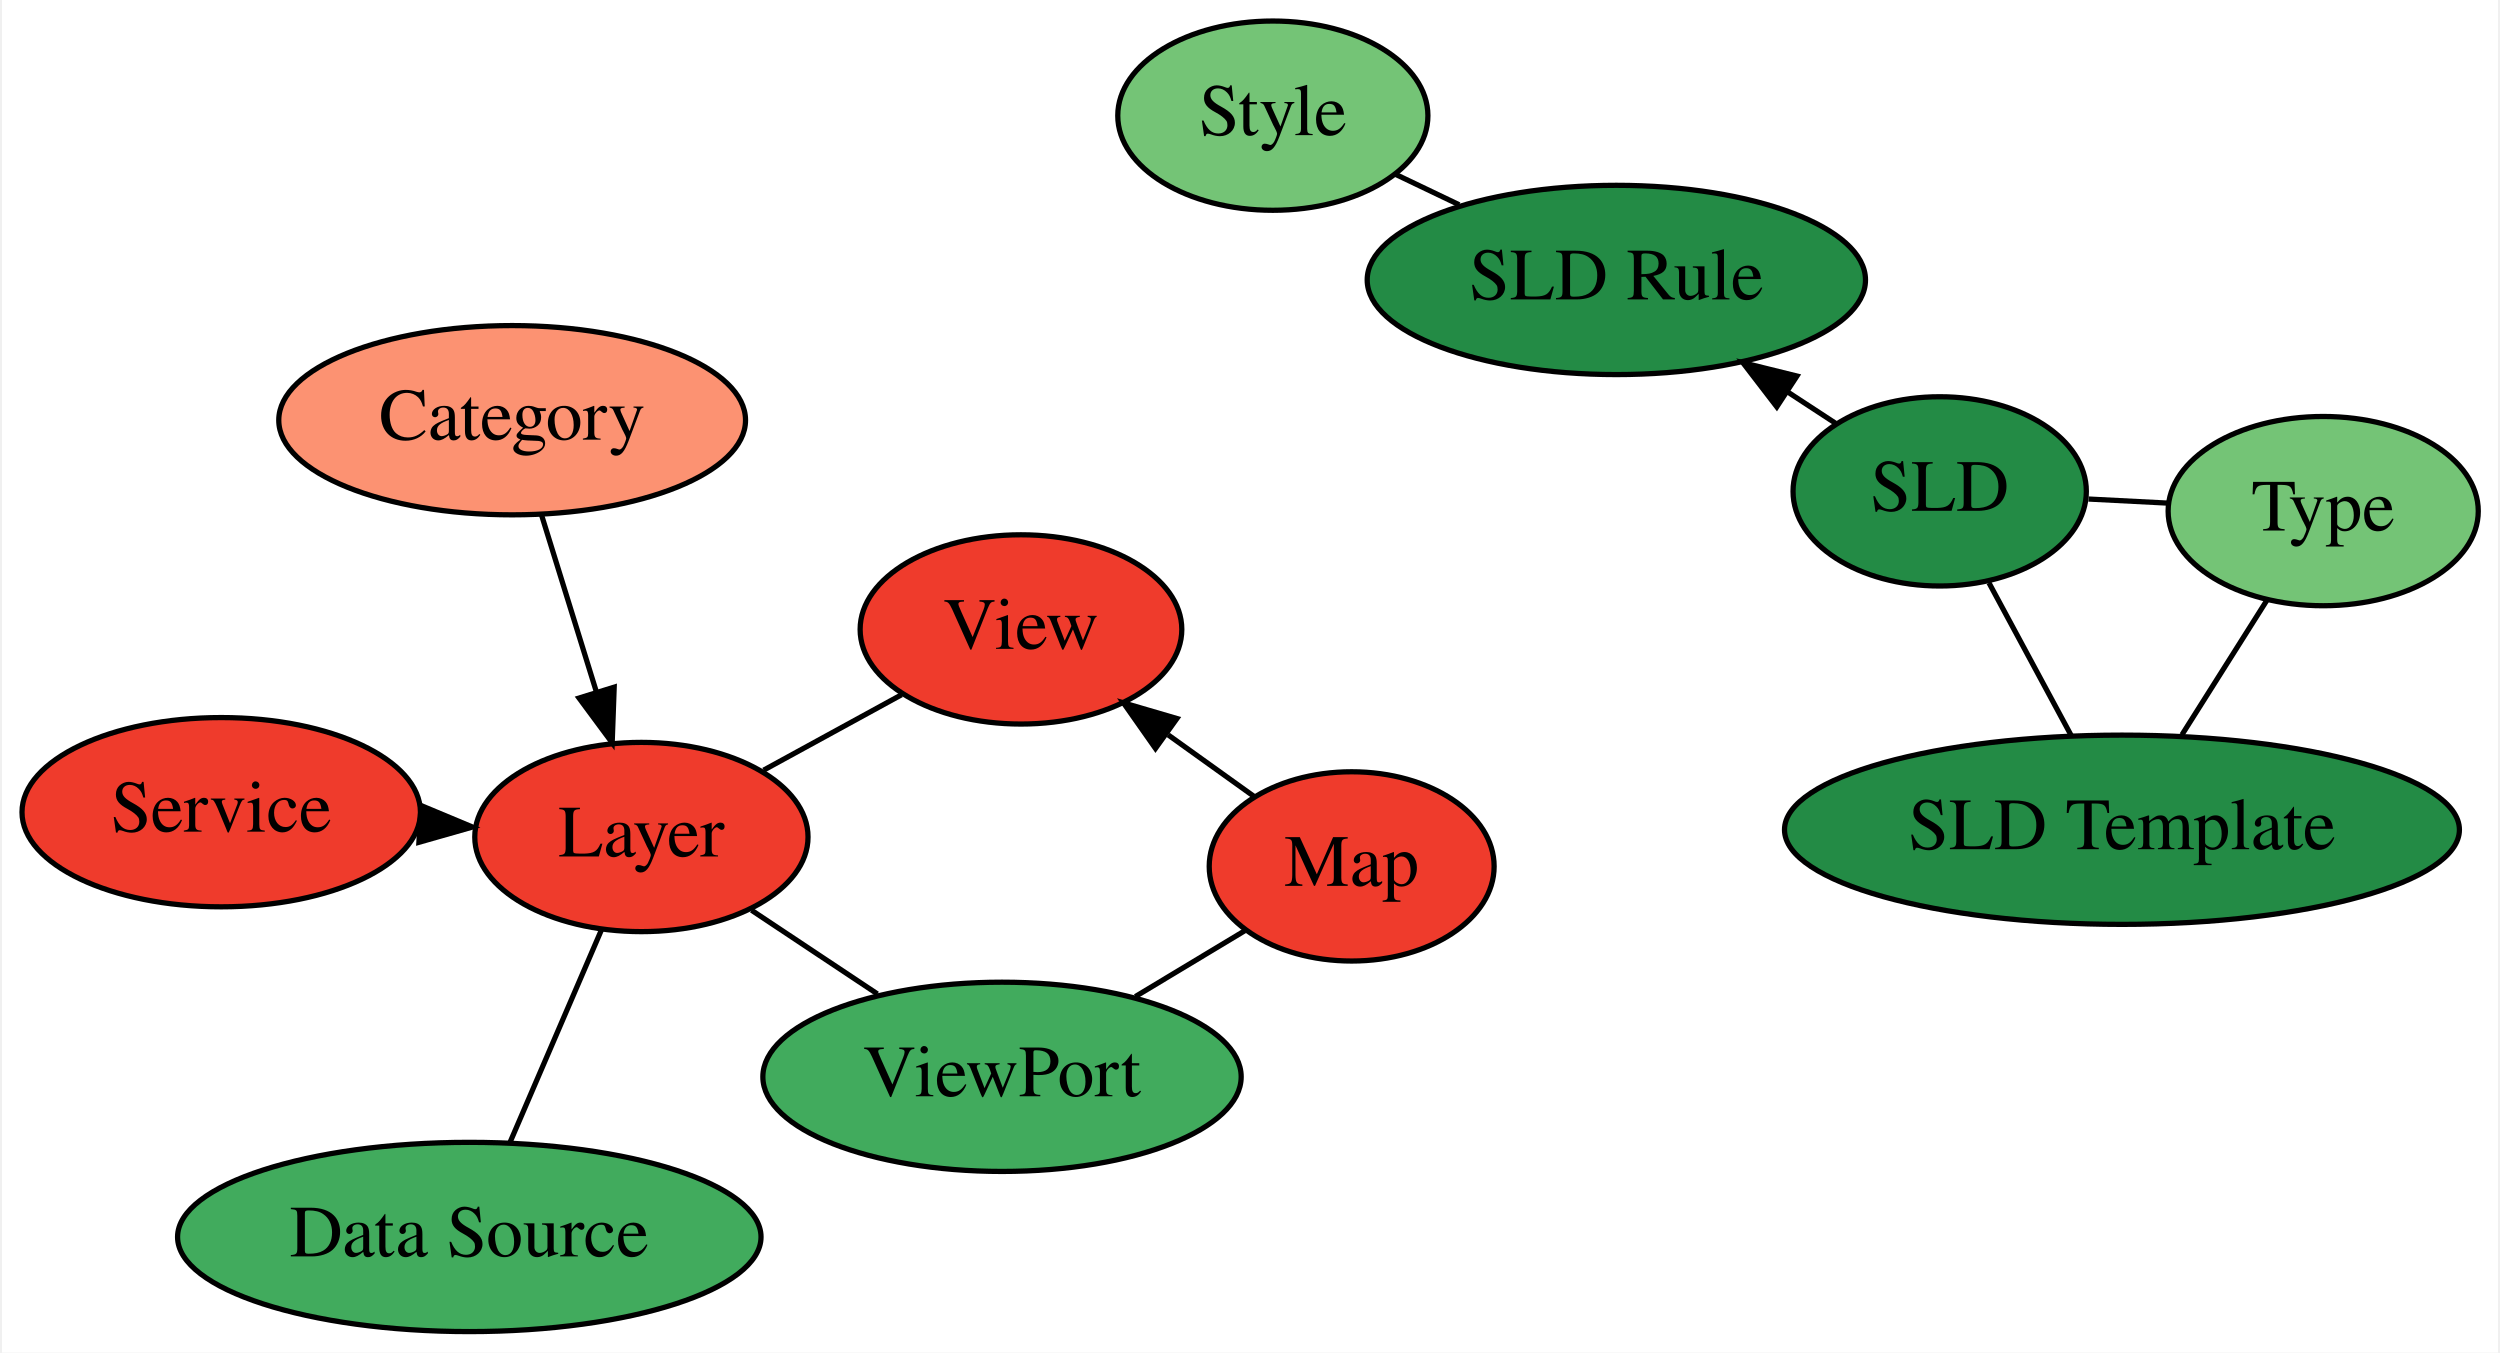
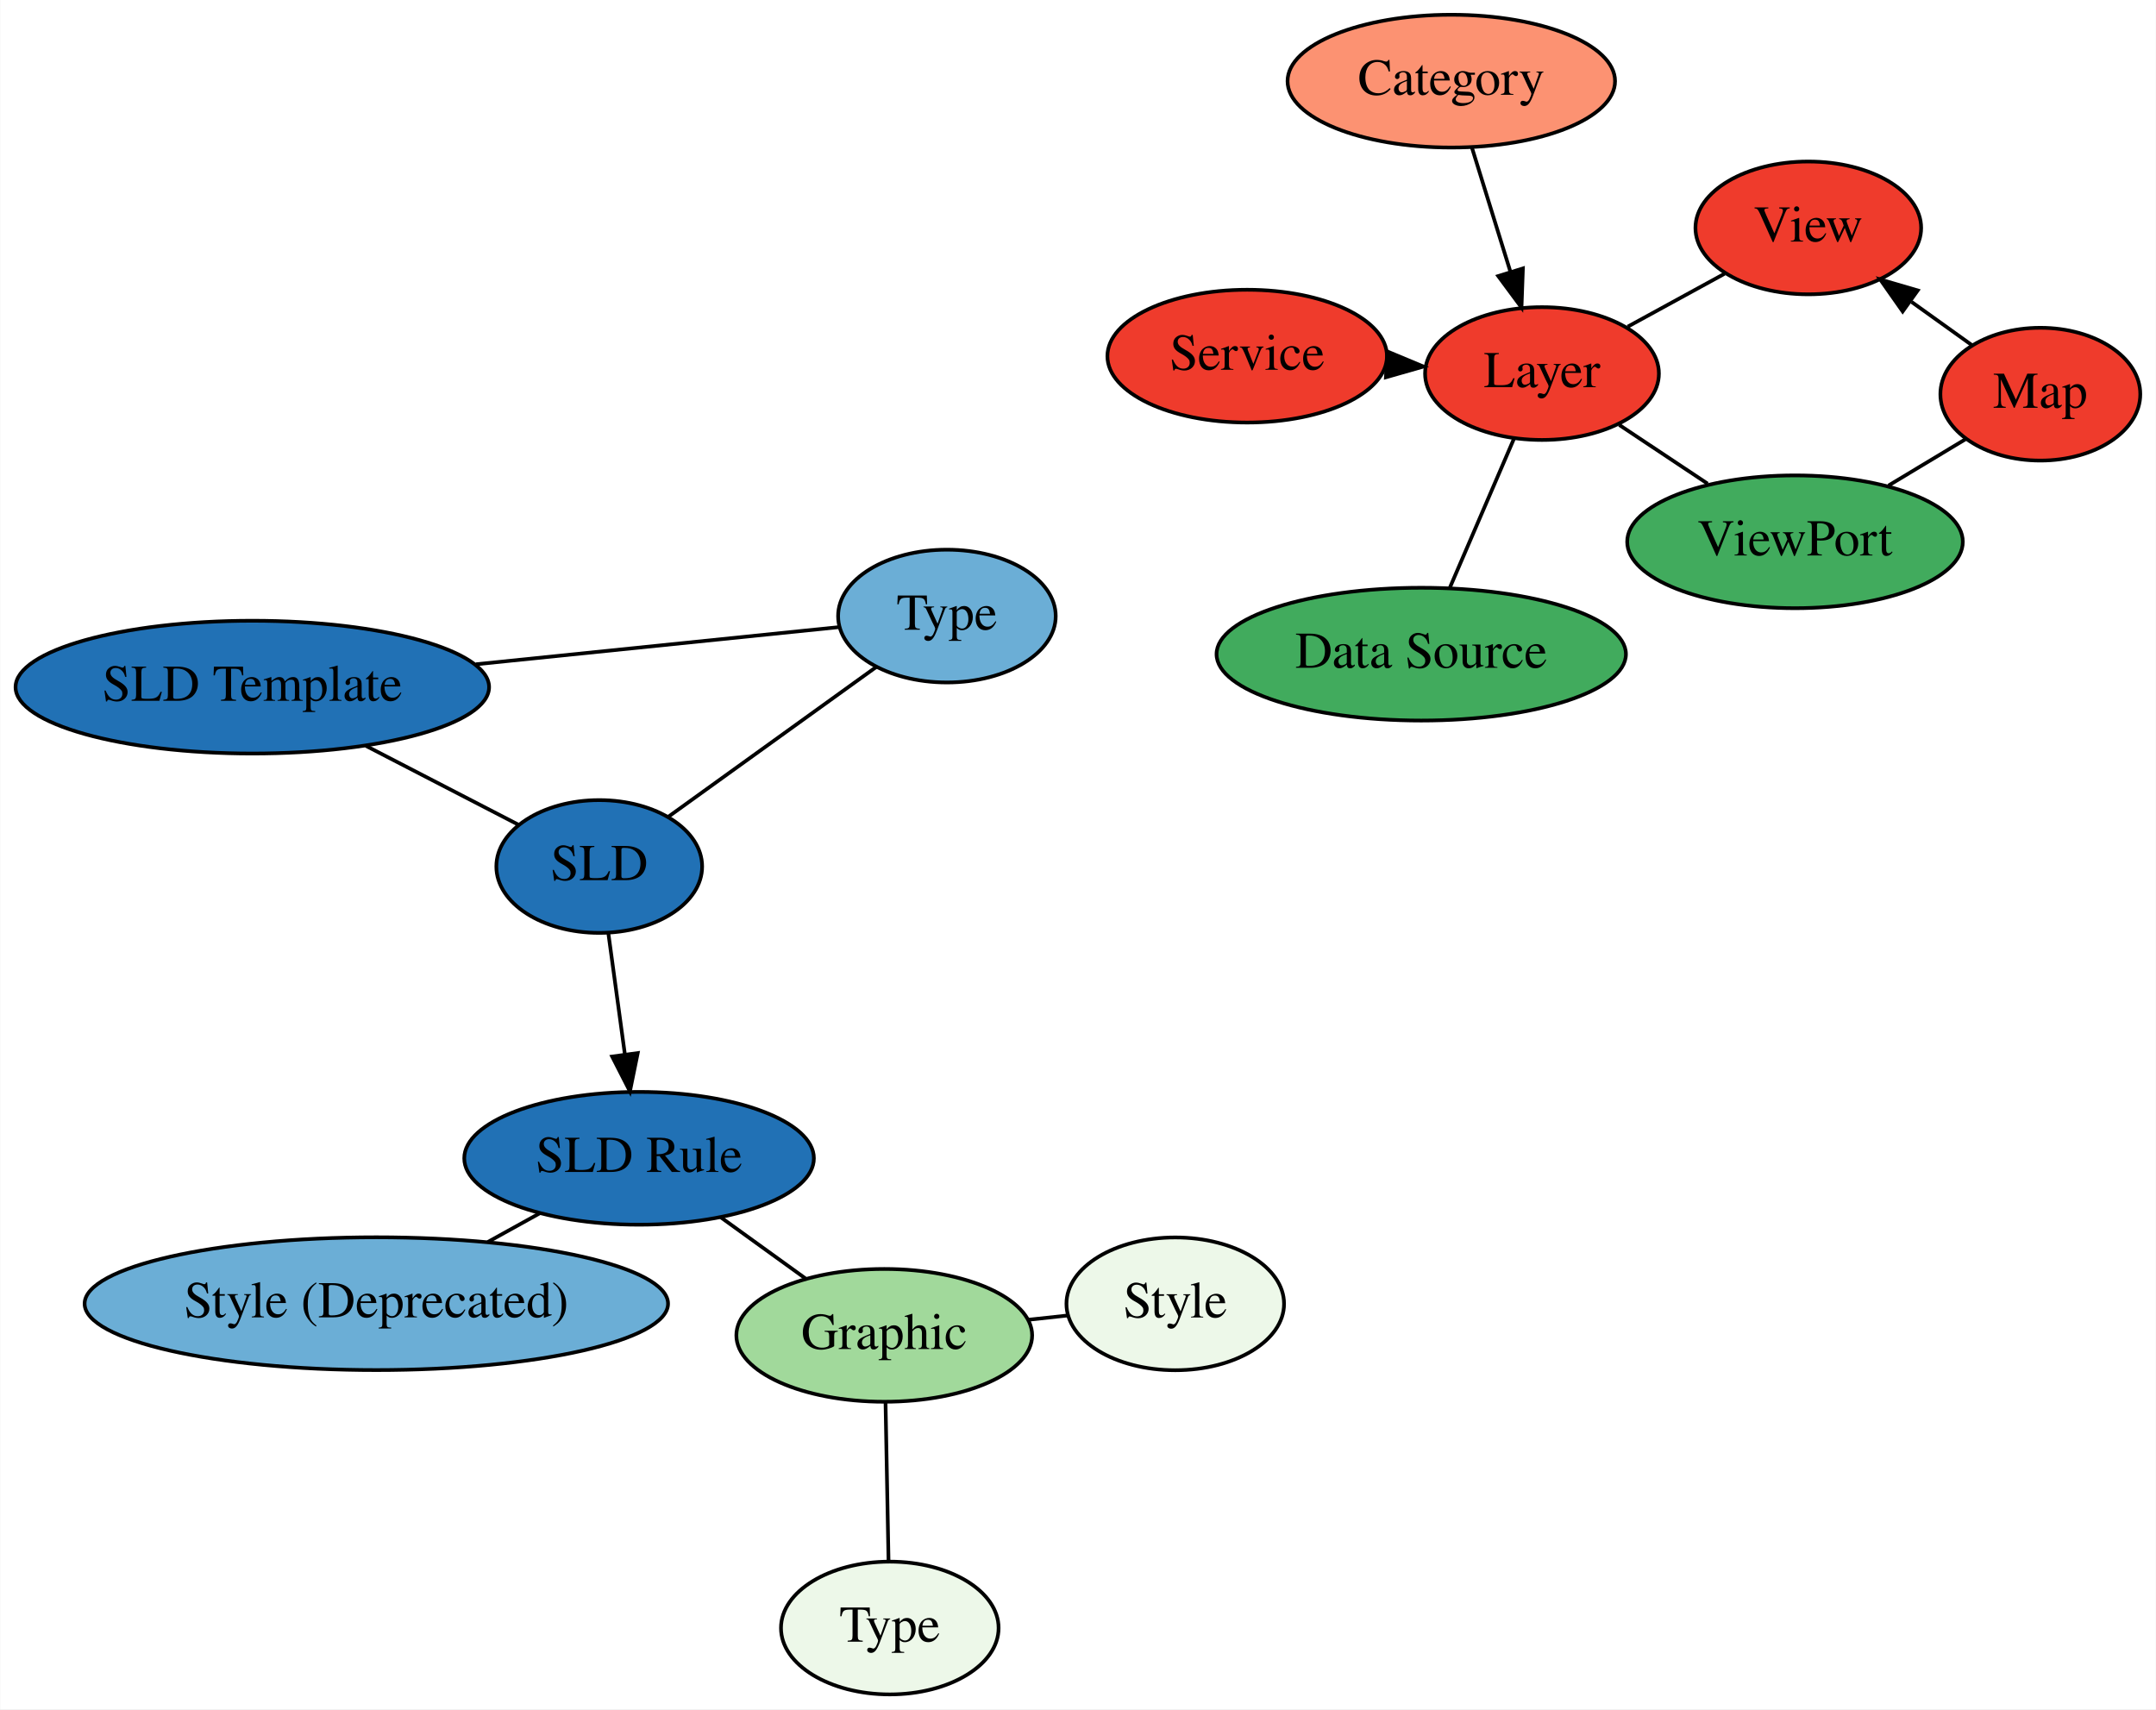
- <svg xmlns="http://www.w3.org/2000/svg" width="475pt" height="257pt" viewBox="0.00 0.00 474.77 257.29">
-   <g id="graph0" class="graph" transform="scale(1 1) rotate(0) translate(160.428 149.753)">
-     <polygon fill="white" stroke="none" points="-160.428,107.536 -160.428,-149.753 314.343,-149.753 314.343,107.536 -160.428,107.536" />
+ <svg xmlns="http://www.w3.org/2000/svg" width="584pt" height="463pt" viewBox="0.00 0.00 584.38 463.40">
+   <g id="graph0" class="graph" transform="scale(1 1) rotate(0) translate(168.788 294.824)">
+     <polygon fill="white" stroke="none" points="-168.788,168.579 -168.788,-294.824 415.593,-294.824 415.593,168.579 -168.788,168.579" />
    <g id="node1" class="node">
-       <ellipse fill="#74c476" stroke="black" cx="81.301" cy="-127.753" rx="29.497" ry="18" />
-       <text text-anchor="middle" x="81.301" y="-124.053" font-family="Times,serif" font-size="14.00">Style</text>
+       <ellipse fill="#6baed6" stroke="black" cx="-66.825" cy="58.64" rx="79.087" ry="18" />
+       <text text-anchor="middle" x="-66.825" y="62.34" font-family="Times,serif" font-size="14.00">Style (Deprecated)</text>
+     </g>
+     <g id="node7" class="node">
+       <ellipse fill="#2171b5" stroke="black" cx="4.406" cy="19.226" rx="47.392" ry="18" />
+       <text text-anchor="middle" x="4.406" y="22.926" font-family="Times,serif" font-size="14.00">SLD Rule</text>
+     </g>
+     <g id="edge2" class="edge">
+       <path fill="none" stroke="black" d="M-36.617,41.925C-31.915,39.323 -27.084,36.65 -22.463,34.093" />
+     </g>
+     <g id="node2" class="node">
+       <ellipse fill="#ef3b2c" stroke="black" cx="169.268" cy="-198.262" rx="37.894" ry="18" />
+       <text text-anchor="middle" x="169.268" y="-194.562" font-family="Times,serif" font-size="14.00">Service</text>
+     </g>
+     <g id="node3" class="node">
+       <ellipse fill="#ef3b2c" stroke="black" cx="249.193" cy="-193.542" rx="31.695" ry="18" />
+       <text text-anchor="middle" x="249.193" y="-189.842" font-family="Times,serif" font-size="14.00">Layer</text>
+     </g>
+     <g id="edge5" class="edge">
+       <path fill="none" stroke="black" d="M206.89,-196.04C206.997,-196.034 207.103,-196.028 207.209,-196.022" />
+       <polygon fill="black" stroke="black" points="207.286,-199.523 217.063,-195.44 206.874,-192.535 207.286,-199.523" />
+     </g>
+     <g id="node8" class="node">
+       <ellipse fill="#41ab5d" stroke="black" cx="317.787" cy="-147.927" rx="45.492" ry="18" />
+       <text text-anchor="middle" x="317.787" y="-144.227" font-family="Times,serif" font-size="14.00">ViewPort</text>
+     </g>
+     <g id="edge12" class="edge">
+       <path fill="none" stroke="black" d="M270.146,-179.608C277.711,-174.578 286.302,-168.865 294.085,-163.689" />
+     </g>
+     <g id="node14" class="node">
+       <ellipse fill="#ef3b2c" stroke="black" cx="321.392" cy="-233.029" rx="30.595" ry="18" />
+       <text text-anchor="middle" x="321.392" y="-229.329" font-family="Times,serif" font-size="14.00">View</text>
+     </g>
+     <g id="edge10" class="edge">
+       <path fill="none" stroke="black" d="M272.435,-206.254C280.844,-210.853 290.325,-216.038 298.687,-220.611" />
+     </g>
+     <g id="node4" class="node">
+       <ellipse fill="#6baed6" stroke="black" cx="87.864" cy="-127.789" rx="29.497" ry="18" />
+       <text text-anchor="middle" x="87.864" y="-124.089" font-family="Times,serif" font-size="14.00">Type</text>
    </g>
    <g id="node6" class="node">
-       <ellipse fill="#238b45" stroke="black" cx="146.641" cy="-96.503" rx="47.392" ry="18" />
-       <text text-anchor="middle" x="146.641" y="-92.803" font-family="Times,serif" font-size="14.00">SLD Rule</text>
+       <ellipse fill="#2171b5" stroke="black" cx="-100.444" cy="-108.522" rx="64.189" ry="18" />
+       <text text-anchor="middle" x="-100.444" y="-104.822" font-family="Times,serif" font-size="14.00">SLD Template</text>
+     </g>
+     <g id="edge6" class="edge">
+       <path fill="none" stroke="black" d="M58.854,-124.821C32.649,-122.14 -6.76,-118.107 -39.824,-114.724" />
+     </g>
+     <g id="node12" class="node">
+       <ellipse fill="#2171b5" stroke="black" cx="-6.391" cy="-59.891" rx="27.895" ry="18" />
+       <text text-anchor="middle" x="-6.391" y="-56.191" font-family="Times,serif" font-size="14.00">SLD</text>
    </g>
    <g id="edge9" class="edge">
-       <path fill="none" stroke="black" d="M104.522,-116.648C108.483,-114.753 112.647,-112.762 116.753,-110.798" />
+       <path fill="none" stroke="black" d="M68.79,-114.049C52.33,-102.191 28.691,-85.162 12.333,-73.379" />
    </g>
-     <g id="node2" class="node">
-       <ellipse fill="#ef3b2c" stroke="black" cx="-118.732" cy="4.738" rx="37.894" ry="18" />
-       <text text-anchor="middle" x="-118.732" y="8.438" font-family="Times,serif" font-size="14.00">Service</text>
+     <g id="node5" class="node">
+       <ellipse fill="#a1d99b" stroke="black" cx="70.878" cy="67.23" rx="40.094" ry="18" />
+       <text text-anchor="middle" x="70.878" y="70.93" font-family="Times,serif" font-size="14.00">Graphic</text>
    </g>
-     <g id="node3" class="node">
-       <ellipse fill="#ef3b2c" stroke="black" cx="-38.807" cy="9.458" rx="31.695" ry="18" />
-       <text text-anchor="middle" x="-38.807" y="13.158" font-family="Times,serif" font-size="14.00">Layer</text>
+     <g id="edge8" class="edge">
+       <path fill="none" stroke="black" d="M-69.647,-92.598C-56.147,-85.618 -40.612,-77.585 -28.316,-71.228" />
+     </g>
+     <g id="edge1" class="edge">
+       <path fill="none" stroke="black" d="M26.54,35.211C33.943,40.557 42.175,46.502 49.517,51.804" />
+     </g>
+     <g id="node9" class="node">
+       <ellipse fill="#edf8e9" stroke="black" cx="149.768" cy="58.682" rx="29.497" ry="18" />
+       <text text-anchor="middle" x="149.768" y="62.382" font-family="Times,serif" font-size="14.00">Style</text>
+     </g>
+     <g id="edge14" class="edge">
+       <path fill="none" stroke="black" d="M120.841,61.816C117.323,62.197 113.684,62.592 110.049,62.986" />
+     </g>
+     <g id="node10" class="node">
+       <ellipse fill="#fc9272" stroke="black" cx="224.607" cy="-272.824" rx="44.393" ry="18" />
+       <text text-anchor="middle" x="224.607" y="-269.124" font-family="Times,serif" font-size="14.00">Category</text>
    </g>
    <g id="edge11" class="edge">
-       <path fill="none" stroke="black" d="M-81.109,6.96C-81.003,6.966 -80.897,6.972 -80.791,6.978" />
-       <polygon fill="black" stroke="black" points="-80.714,3.477 -70.937,7.56 -81.126,10.464 -80.714,3.477" />
-     </g>
-     <g id="node7" class="node">
-       <ellipse fill="#41ab5d" stroke="black" cx="29.787" cy="55.073" rx="45.492" ry="18" />
-       <text text-anchor="middle" x="29.787" y="58.773" font-family="Times,serif" font-size="14.00">ViewPort</text>
-     </g>
-     <g id="edge12" class="edge">
-       <path fill="none" stroke="black" d="M-17.854,23.392C-10.289,28.422 -1.698,34.135 6.085,39.311" />
+       <path fill="none" stroke="black" d="M230.186,-254.833C233.267,-244.9 237.159,-232.349 240.617,-221.196" />
+       <polygon fill="black" stroke="black" points="244.017,-222.049 243.636,-211.461 237.331,-219.976 244.017,-222.049" />
    </g>
    <g id="node11" class="node">
-       <ellipse fill="#ef3b2c" stroke="black" cx="33.392" cy="-30.029" rx="30.595" ry="18" />
-       <text text-anchor="middle" x="33.392" y="-26.329" font-family="Times,serif" font-size="14.00">View</text>
+       <ellipse fill="#ef3b2c" stroke="black" cx="384.296" cy="-187.951" rx="27.097" ry="18" />
+       <text text-anchor="middle" x="384.296" y="-184.251" font-family="Times,serif" font-size="14.00">Map</text>
    </g>
-     <g id="edge10" class="edge">
-       <path fill="none" stroke="black" d="M-15.565,-3.254C-7.156,-7.853 2.325,-13.038 10.687,-17.611" />
+     <g id="edge15" class="edge">
+       <path fill="none" stroke="black" d="M363.98,-175.725C357.409,-171.771 350.04,-167.337 343.151,-163.191" />
    </g>
-     <g id="node4" class="node">
-       <ellipse fill="#74c476" stroke="black" cx="281.095" cy="-52.533" rx="29.497" ry="18" />
-       <text text-anchor="middle" x="281.095" y="-48.833" font-family="Times,serif" font-size="14.00">Type</text>
-     </g>
-     <g id="node5" class="node">
-       <ellipse fill="#238b45" stroke="black" cx="242.816" cy="8.077" rx="64.189" ry="18" />
-       <text text-anchor="middle" x="242.816" y="11.777" font-family="Times,serif" font-size="14.00">SLD Template</text>
-     </g>
-     <g id="edge5" class="edge">
-       <path fill="none" stroke="black" d="M270.433,-35.65C265.389,-27.663 259.361,-18.119 254.225,-9.988" />
-     </g>
-     <g id="node10" class="node">
-       <ellipse fill="#238b45" stroke="black" cx="208.146" cy="-56.287" rx="27.895" ry="18" />
-       <text text-anchor="middle" x="208.146" y="-52.587" font-family="Times,serif" font-size="14.00">SLD</text>
-     </g>
-     <g id="edge8" class="edge">
-       <path fill="none" stroke="black" d="M251.844,-54.038C246.771,-54.299 241.503,-54.57 236.454,-54.83" />
+     <g id="edge13" class="edge">
+       <path fill="none" stroke="black" d="M365.763,-201.232C360.626,-204.914 354.932,-208.994 349.384,-212.97" />
+       <polygon fill="black" stroke="black" points="346.976,-210.39 340.886,-219.06 351.053,-216.079 346.976,-210.39" />
    </g>
    <g id="edge7" class="edge">
-       <path fill="none" stroke="black" d="M233.159,-9.852C228.27,-18.928 222.36,-29.9 217.512,-38.899" />
+       <path fill="none" stroke="black" d="M-3.941,-41.938C-2.611,-32.195 -0.938,-19.93 0.562,-8.945" />
+       <polygon fill="black" stroke="black" points="4.044,-9.311 1.928,1.071 -2.892,-8.364 4.044,-9.311" />
    </g>
-     <g id="node8" class="node">
-       <ellipse fill="#fc9272" stroke="black" cx="-63.393" cy="-69.824" rx="44.393" ry="18" />
-       <text text-anchor="middle" x="-63.393" y="-66.124" font-family="Times,serif" font-size="14.00">Category</text>
+     <g id="node13" class="node">
+       <ellipse fill="#edf8e9" stroke="black" cx="72.378" cy="146.579" rx="29.497" ry="18" />
+       <text text-anchor="middle" x="72.378" y="150.279" font-family="Times,serif" font-size="14.00">Type</text>
    </g>
    <g id="edge3" class="edge">
-       <path fill="none" stroke="black" d="M-57.814,-51.833C-54.733,-41.9 -50.841,-29.349 -47.383,-18.196" />
-       <polygon fill="black" stroke="black" points="-43.983,-19.049 -44.364,-8.461 -50.669,-16.976 -43.983,-19.049" />
+       <path fill="none" stroke="black" d="M72.038,128.573C71.794,115.679 71.467,98.379 71.223,85.439" />
    </g>
-     <g id="node9" class="node">
-       <ellipse fill="#ef3b2c" stroke="black" cx="96.296" cy="15.049" rx="27.097" ry="18" />
-       <text text-anchor="middle" x="96.296" y="18.749" font-family="Times,serif" font-size="14.00">Map</text>
+     <g id="node15" class="node">
+       <ellipse fill="#41ab5d" stroke="black" cx="216.456" cy="-117.464" rx="55.491" ry="18" />
+       <text text-anchor="middle" x="216.456" y="-113.764" font-family="Times,serif" font-size="14.00">Data Source</text>
    </g>
    <g id="edge4" class="edge">
-       <path fill="none" stroke="black" d="M75.98,27.275C69.409,31.229 62.04,35.663 55.151,39.809" />
-     </g>
-     <g id="edge2" class="edge">
-       <path fill="none" stroke="black" d="M77.763,1.768C72.626,-1.914 66.932,-5.994 61.384,-9.97" />
-       <polygon fill="black" stroke="black" points="58.976,-7.39 52.886,-16.059 63.053,-13.079 58.976,-7.39" />
-     </g>
-     <g id="edge6" class="edge">
-       <path fill="none" stroke="black" d="M188.347,-69.233C185.45,-71.128 182.403,-73.12 179.331,-75.128" />
-       <polygon fill="black" stroke="black" points="177.161,-72.365 170.707,-80.768 180.992,-78.224 177.161,-72.365" />
-     </g>
-     <g id="node12" class="node">
-       <ellipse fill="#41ab5d" stroke="black" cx="-71.544" cy="85.536" rx="55.491" ry="18" />
-       <text text-anchor="middle" x="-71.544" y="89.236" font-family="Times,serif" font-size="14.00">Data Source</text>
-     </g>
-     <g id="edge1" class="edge">
-       <path fill="none" stroke="black" d="M-63.786,67.507C-58.529,55.291 -51.617,39.227 -46.396,27.095" />
+       <path fill="none" stroke="black" d="M224.214,-135.494C229.471,-147.709 236.383,-163.773 241.604,-175.905" />
    </g>
  </g>
</svg>
